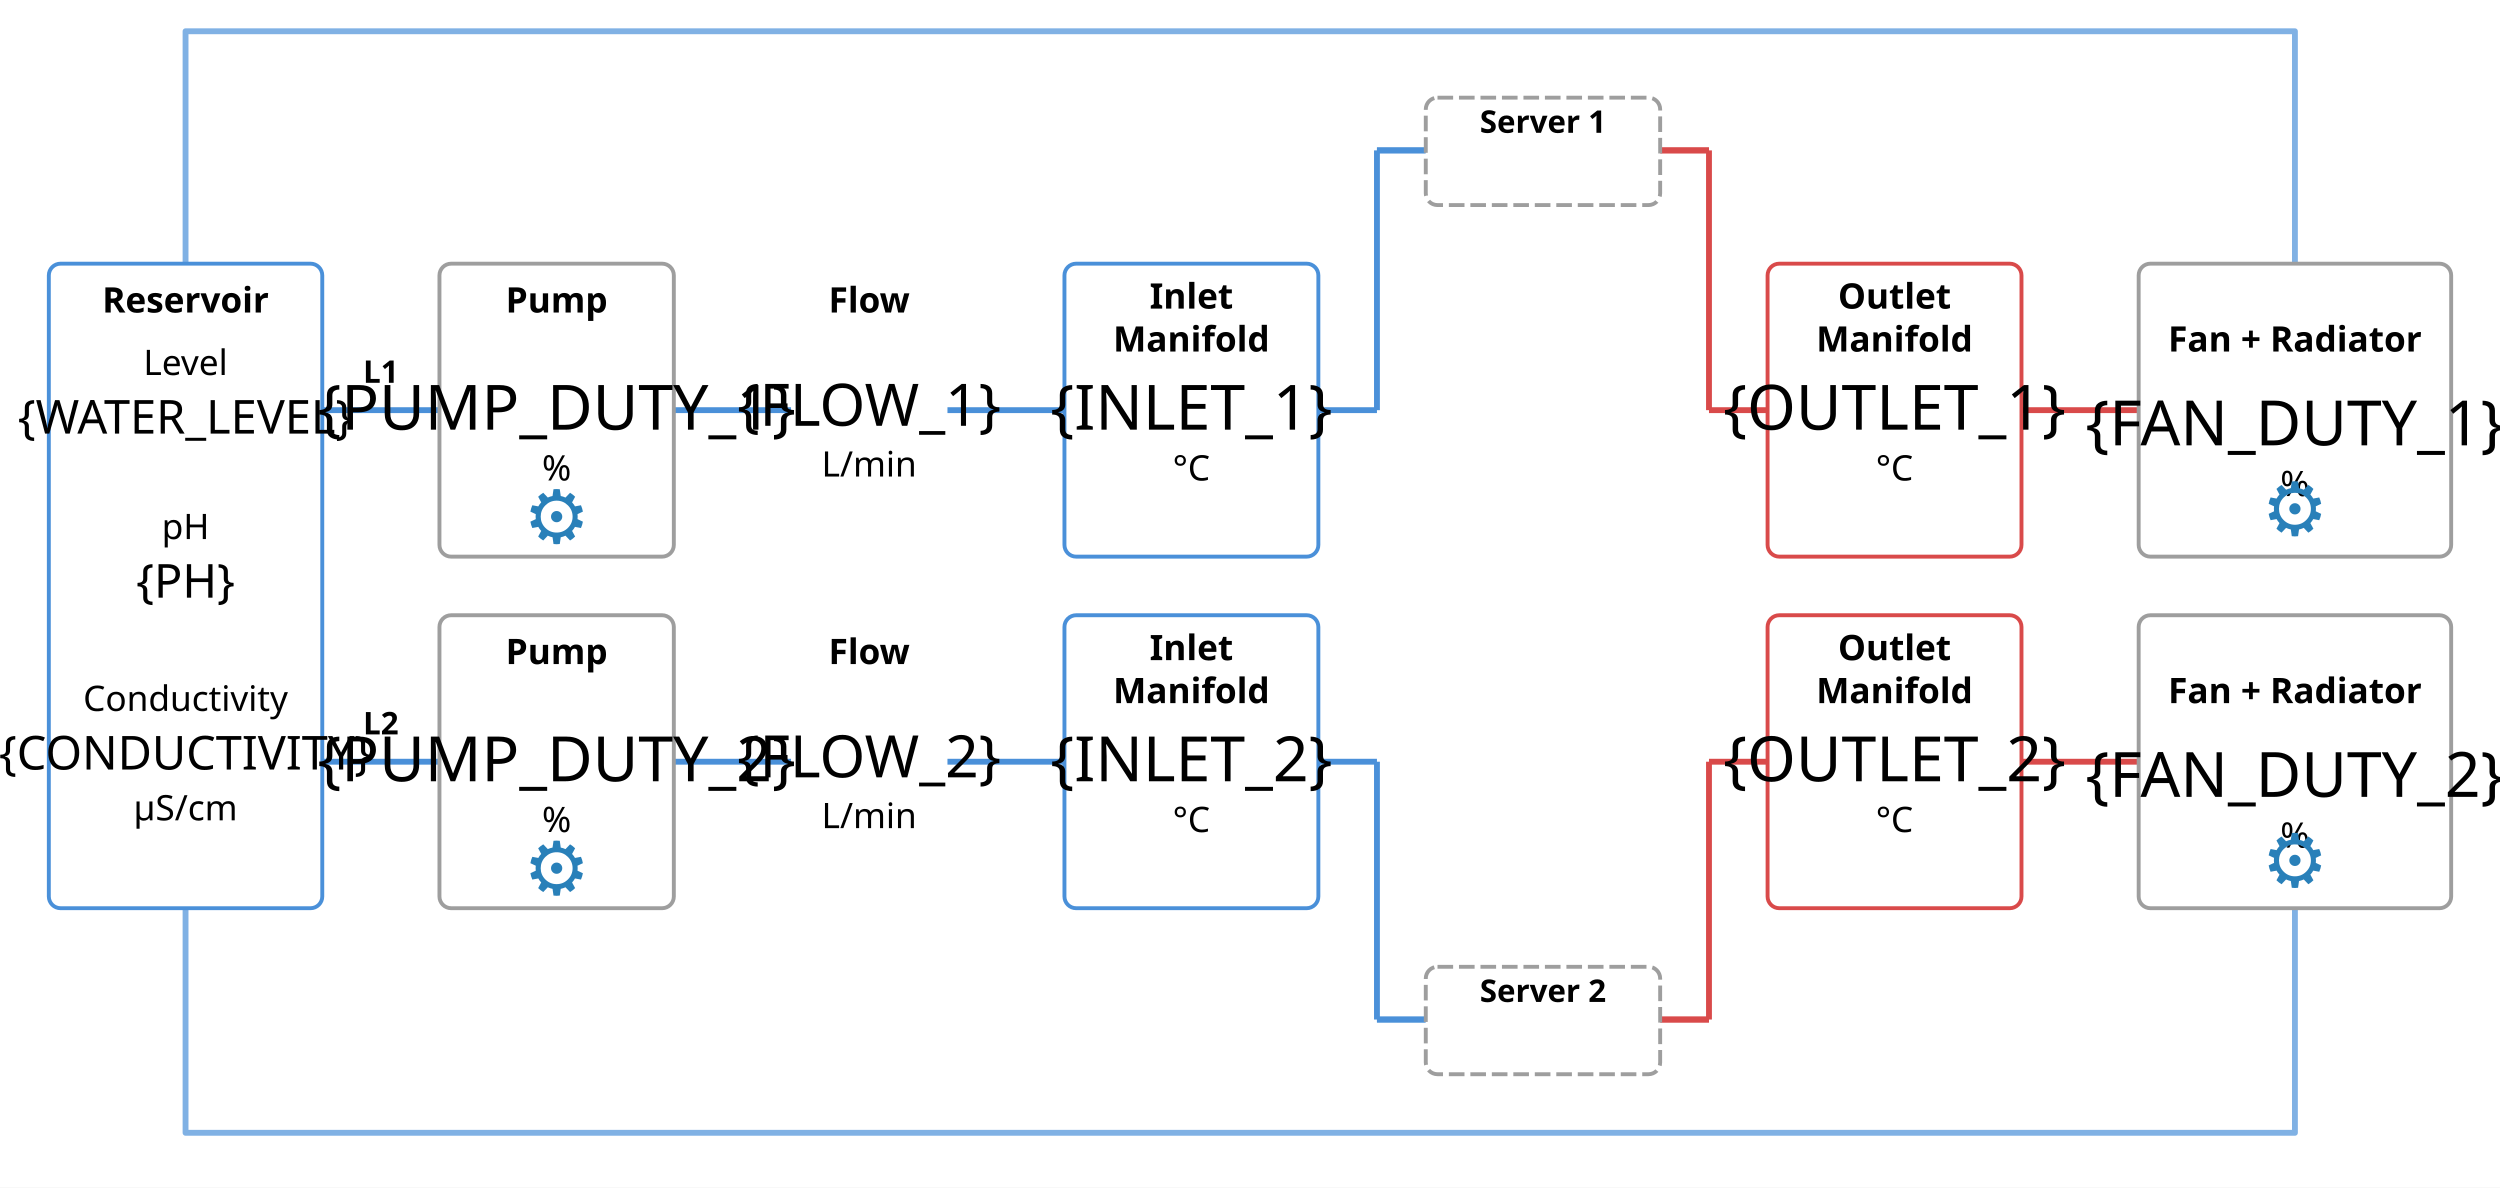
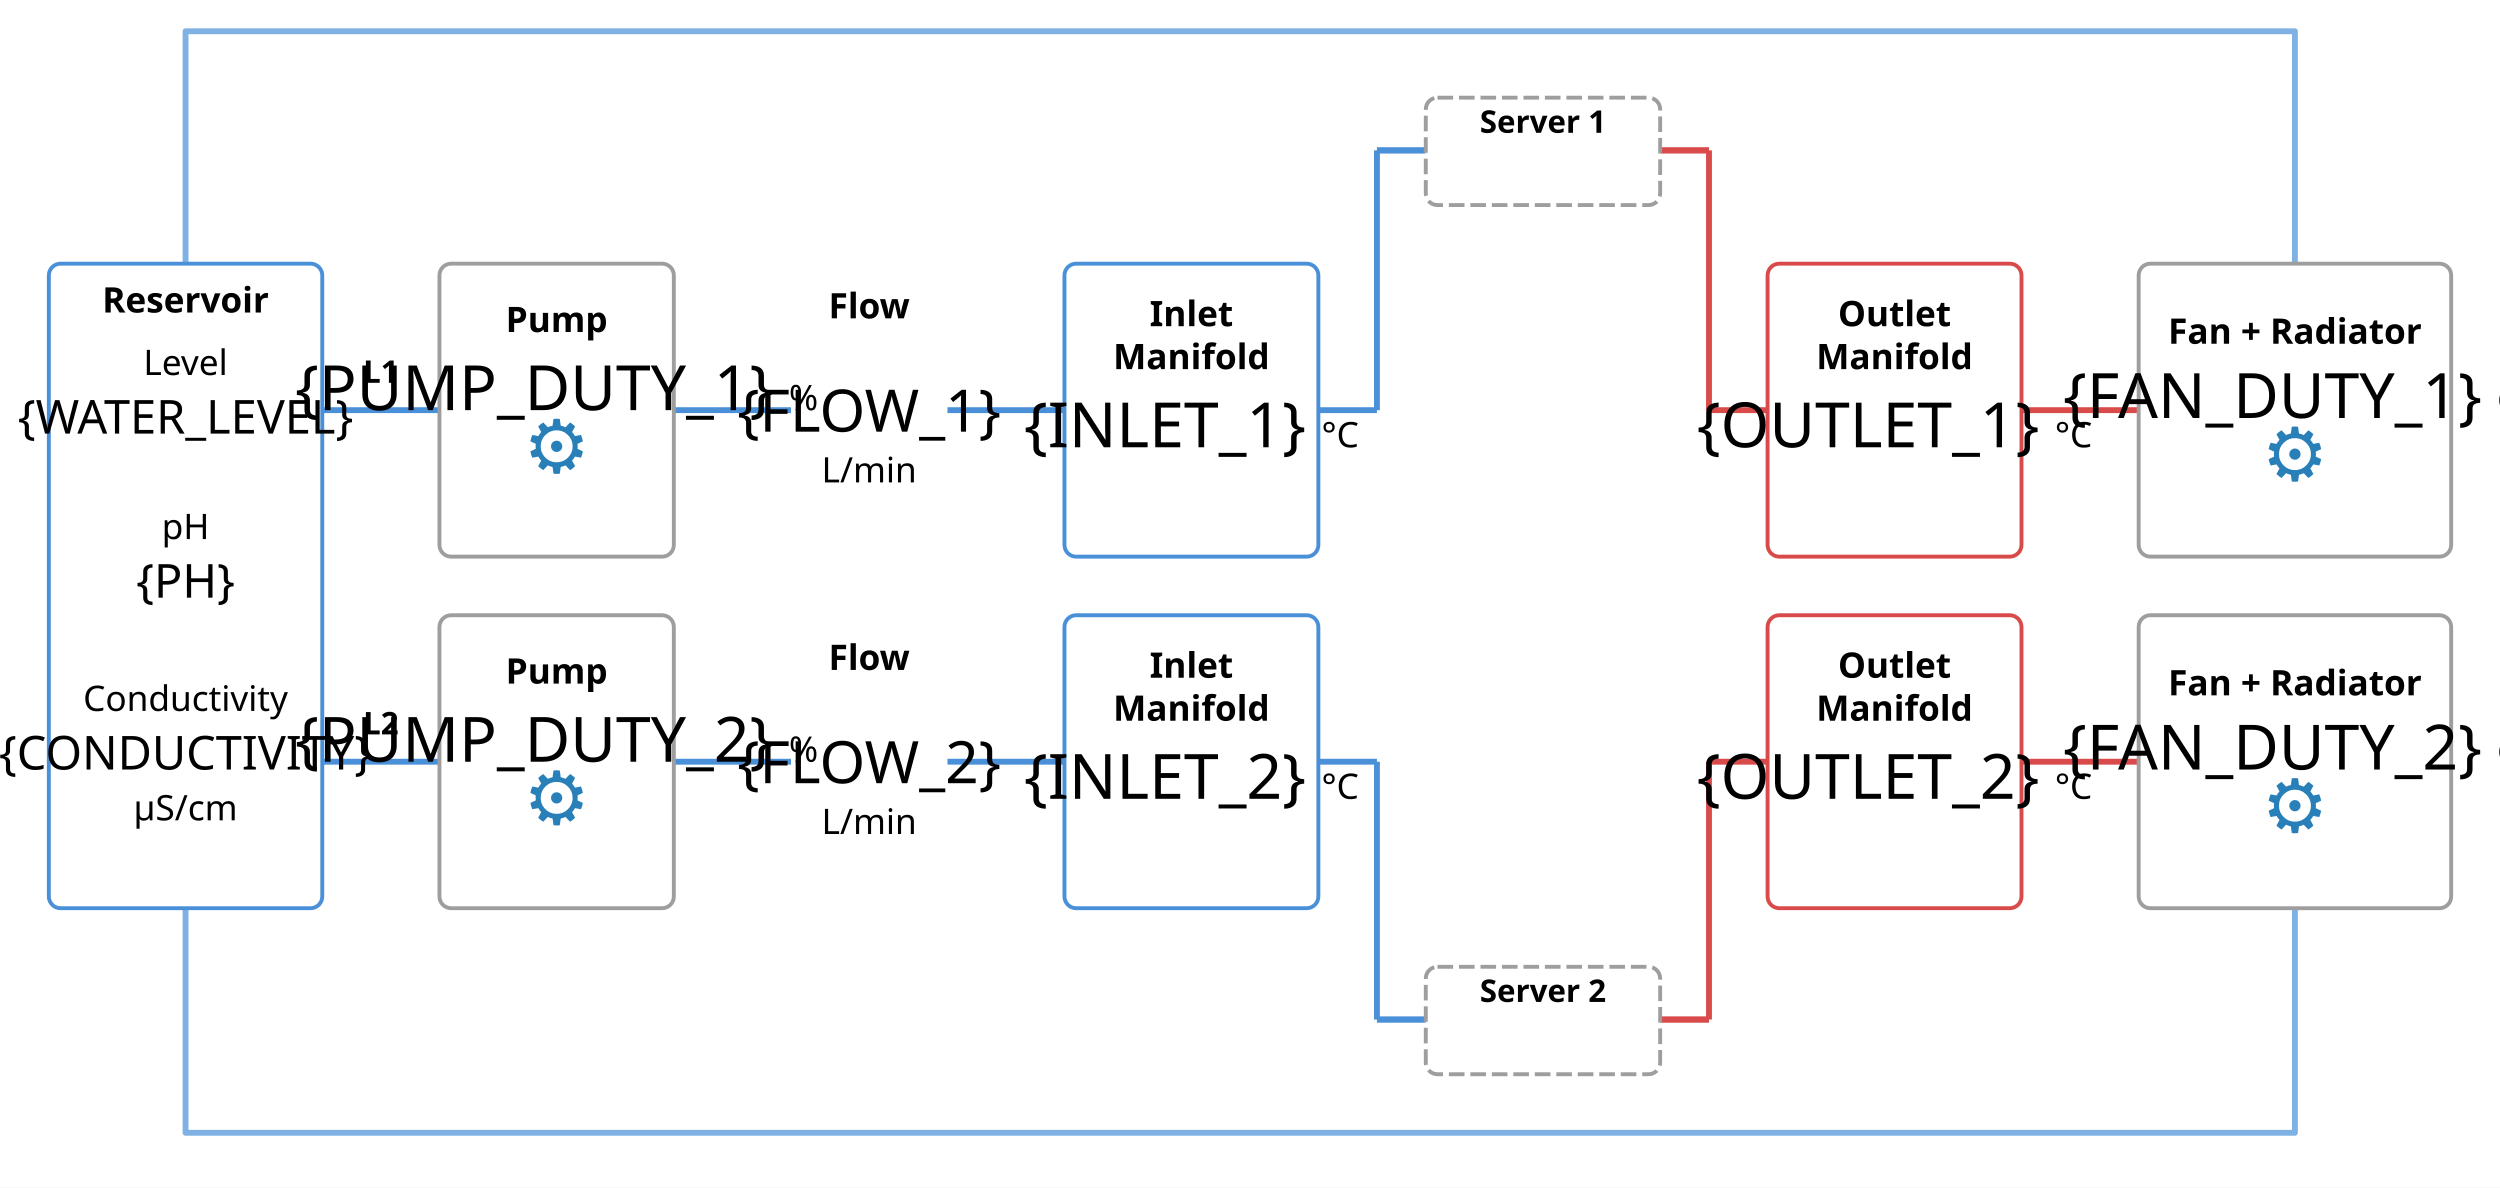
<svg xmlns="http://www.w3.org/2000/svg" viewBox="0 0 1280 608" width="1280" height="608">
  <rect width="1280" height="608" fill="#ffffff" />
  <polyline points="1175,135 1175,16 95,16 95,135" fill="none" stroke="#4a90d9" stroke-width="3" stroke-linejoin="round" opacity="0.7" />
  <polyline points="1175,445 1175,580 95,580 95,445" fill="none" stroke="#4a90d9" stroke-width="3" stroke-linejoin="round" opacity="0.7" />
  <line x1="165" y1="210" x2="225" y2="210" stroke="#4a90d9" stroke-width="3" />
  <line x1="345" y1="210" x2="405" y2="210" stroke="#4a90d9" stroke-width="3" />
  <line x1="485" y1="210" x2="545" y2="210" stroke="#4a90d9" stroke-width="3" />
  <line x1="675" y1="210" x2="705" y2="210" stroke="#4a90d9" stroke-width="3" />
  <line x1="705" y1="210" x2="705" y2="77" stroke="#4a90d9" stroke-width="3" />
  <line x1="705" y1="77" x2="730" y2="77" stroke="#4a90d9" stroke-width="3" />
  <line x1="165" y1="390" x2="225" y2="390" stroke="#4a90d9" stroke-width="3" />
  <line x1="345" y1="390" x2="405" y2="390" stroke="#4a90d9" stroke-width="3" />
  <line x1="485" y1="390" x2="545" y2="390" stroke="#4a90d9" stroke-width="3" />
  <line x1="675" y1="390" x2="705" y2="390" stroke="#4a90d9" stroke-width="3" />
  <line x1="705" y1="390" x2="705" y2="522" stroke="#4a90d9" stroke-width="3" />
  <line x1="705" y1="522" x2="730" y2="522" stroke="#4a90d9" stroke-width="3" />
  <line x1="850" y1="77" x2="875" y2="77" stroke="#d94a4a" stroke-width="3" />
  <line x1="875" y1="77" x2="875" y2="210" stroke="#d94a4a" stroke-width="3" />
  <line x1="875" y1="210" x2="905" y2="210" stroke="#d94a4a" stroke-width="3" />
  <line x1="850" y1="522" x2="875" y2="522" stroke="#d94a4a" stroke-width="3" />
  <line x1="875" y1="522" x2="875" y2="390" stroke="#d94a4a" stroke-width="3" />
  <line x1="875" y1="390" x2="905" y2="390" stroke="#d94a4a" stroke-width="3" />
  <line x1="1035" y1="210" x2="1095" y2="210" stroke="#d94a4a" stroke-width="3" />
  <line x1="1035" y1="390" x2="1095" y2="390" stroke="#d94a4a" stroke-width="3" />
  <rect x="25" y="135" width="140" height="330" rx="6" fill="#ffffff" stroke="#4a90d9" stroke-width="2" />
  <rect x="225" y="135" width="120" height="150" rx="6" fill="#ffffff" stroke="#9e9e9e" stroke-width="2" />
  <rect x="225" y="315" width="120" height="150" rx="6" fill="#ffffff" stroke="#9e9e9e" stroke-width="2" />
  <rect x="405" y="135" width="80" height="150" rx="6" fill="#ffffff" stroke="none" />
  <rect x="405" y="315" width="80" height="150" rx="6" fill="#ffffff" stroke="none" />
  <rect x="545" y="135" width="130" height="150" rx="6" fill="#ffffff" stroke="#4a90d9" stroke-width="2" />
  <rect x="545" y="315" width="130" height="150" rx="6" fill="#ffffff" stroke="#4a90d9" stroke-width="2" />
  <rect x="905" y="135" width="130" height="150" rx="6" fill="#ffffff" stroke="#d94a4a" stroke-width="2" />
  <rect x="905" y="315" width="130" height="150" rx="6" fill="#ffffff" stroke="#d94a4a" stroke-width="2" />
  <rect x="1095" y="135" width="160" height="150" rx="6" fill="#ffffff" stroke="#9e9e9e" stroke-width="2" />
  <rect x="1095" y="315" width="160" height="150" rx="6" fill="#ffffff" stroke="#9e9e9e" stroke-width="2" />
  <line x1="705" y1="77" x2="730" y2="77" stroke="#4a90d9" stroke-width="3" />
  <line x1="850" y1="77" x2="875" y2="77" stroke="#d94a4a" stroke-width="3" />
  <line x1="705" y1="522" x2="730" y2="522" stroke="#4a90d9" stroke-width="3" />
  <line x1="850" y1="522" x2="875" y2="522" stroke="#d94a4a" stroke-width="3" />
  <rect x="730" y="50" width="120" height="55" rx="6" fill="#ffffff" stroke="#9e9e9e" stroke-width="2" stroke-dasharray="8,3" />
  <rect x="730" y="495" width="120" height="55" rx="6" fill="#ffffff" stroke="#9e9e9e" stroke-width="2" stroke-dasharray="8,3" />
  <text x="95" y="160" text-anchor="middle" font-family="sans-serif" font-size="18" font-weight="bold" fill="#000000">Reservoir</text>
  <text x="95" y="192" text-anchor="middle" font-family="sans-serif" font-size="18" fill="#000000">Level</text>
  <text x="95" y="222" text-anchor="middle" font-family="sans-serif" font-size="24" fill="{WATER_LEVEL_C}">{WATER_LEVEL}</text>
  <text x="95" y="276" text-anchor="middle" font-family="sans-serif" font-size="18" fill="#000000">pH</text>
  <text x="95" y="306" text-anchor="middle" font-family="sans-serif" font-size="24" fill="#000000">{PH}</text>
  <text x="95" y="364" text-anchor="middle" font-family="sans-serif" font-size="18" fill="#000000">Conductivity</text>
  <text x="95" y="394" text-anchor="middle" font-family="sans-serif" font-size="24" fill="#000000">{CONDUCTIVITY}</text>
  <text x="95" y="420" text-anchor="middle" font-family="sans-serif" font-size="18" fill="#000000">µS/cm</text>
  <text x="195" y="196" text-anchor="middle" font-family="sans-serif" font-size="16" font-weight="bold" fill="#000000">L1</text>
  <text x="195" y="376" text-anchor="middle" font-family="sans-serif" font-size="16" font-weight="bold" fill="#000000">L2</text>
-   <text x="285" y="160" text-anchor="middle" font-family="sans-serif" font-size="18" font-weight="bold" fill="#000000">Pump</text>
-   <text x="285" y="220" text-anchor="middle" font-family="sans-serif" font-size="32" fill="#000000">{PUMP_DUTY_1}</text>
-   <text x="285" y="246" text-anchor="middle" font-family="sans-serif" font-size="18" fill="#000000">%</text>
-   <text x="285" y="278" text-anchor="middle" font-family="sans-serif" font-size="38" fill="#2980b9">⚙</text>
-   <text x="285" y="340" text-anchor="middle" font-family="sans-serif" font-size="18" font-weight="bold" fill="#000000">Pump</text>
-   <text x="285" y="400" text-anchor="middle" font-family="sans-serif" font-size="32" fill="#000000">{PUMP_DUTY_2}</text>
-   <text x="285" y="426" text-anchor="middle" font-family="sans-serif" font-size="18" fill="#000000">%</text>
-   <text x="285" y="458" text-anchor="middle" font-family="sans-serif" font-size="38" fill="#2980b9">⚙</text>
-   <text x="445" y="160" text-anchor="middle" font-family="sans-serif" font-size="18" font-weight="bold" fill="#000000">Flow</text>
-   <text x="445" y="218" text-anchor="middle" font-family="sans-serif" font-size="30" fill="#000000">{FLOW_1}</text>
-   <text x="445" y="244" text-anchor="middle" font-family="sans-serif" font-size="18" fill="#000000">L/min</text>
-   <text x="445" y="340" text-anchor="middle" font-family="sans-serif" font-size="18" font-weight="bold" fill="#000000">Flow</text>
-   <text x="445" y="398" text-anchor="middle" font-family="sans-serif" font-size="30" fill="#000000">{FLOW_2}</text>
-   <text x="445" y="424" text-anchor="middle" font-family="sans-serif" font-size="18" fill="#000000">L/min</text>
-   <text x="610" y="158" text-anchor="middle" font-family="sans-serif" font-size="18" font-weight="bold" fill="#000000">Inlet</text>
-   <text x="610" y="180" text-anchor="middle" font-family="sans-serif" font-size="18" font-weight="bold" fill="#000000">Manifold</text>
-   <text x="610" y="220" text-anchor="middle" font-family="sans-serif" font-size="32" fill="{INLET_1_C}">{INLET_1}</text>
-   <text x="610" y="246" text-anchor="middle" font-family="sans-serif" font-size="18" fill="#000000">°C</text>
-   <text x="610" y="338" text-anchor="middle" font-family="sans-serif" font-size="18" font-weight="bold" fill="#000000">Inlet</text>
-   <text x="610" y="360" text-anchor="middle" font-family="sans-serif" font-size="18" font-weight="bold" fill="#000000">Manifold</text>
-   <text x="610" y="400" text-anchor="middle" font-family="sans-serif" font-size="32" fill="{INLET_2_C}">{INLET_2}</text>
-   <text x="610" y="426" text-anchor="middle" font-family="sans-serif" font-size="18" fill="#000000">°C</text>
+   <text x="285" y="170" text-anchor="middle" font-family="sans-serif" font-size="18" font-weight="bold" fill="#000000">Pump</text>
+   <text x="285" y="210" text-anchor="middle" font-family="sans-serif" font-size="32" fill="#000000">{PUMP_DUTY_1}<tspan dx="8" font-size="18">%</tspan>
+   </text>
+   <text x="285" y="242" text-anchor="middle" font-family="sans-serif" font-size="38" fill="#2980b9">⚙</text>
+   <text x="285" y="350" text-anchor="middle" font-family="sans-serif" font-size="18" font-weight="bold" fill="#000000">Pump</text>
+   <text x="285" y="390" text-anchor="middle" font-family="sans-serif" font-size="32" fill="#000000">{PUMP_DUTY_2}<tspan dx="8" font-size="18">%</tspan>
+   </text>
+   <text x="285" y="422" text-anchor="middle" font-family="sans-serif" font-size="38" fill="#2980b9">⚙</text>
+   <text x="445" y="163" text-anchor="middle" font-family="sans-serif" font-size="18" font-weight="bold" fill="#000000">Flow</text>
+   <text x="445" y="221" text-anchor="middle" font-family="sans-serif" font-size="30" fill="#000000">{FLOW_1}</text>
+   <text x="445" y="247" text-anchor="middle" font-family="sans-serif" font-size="18" fill="#000000">L/min</text>
+   <text x="445" y="343" text-anchor="middle" font-family="sans-serif" font-size="18" font-weight="bold" fill="#000000">Flow</text>
+   <text x="445" y="401" text-anchor="middle" font-family="sans-serif" font-size="30" fill="#000000">{FLOW_2}</text>
+   <text x="445" y="427" text-anchor="middle" font-family="sans-serif" font-size="18" fill="#000000">L/min</text>
+   <text x="610" y="167" text-anchor="middle" font-family="sans-serif" font-size="18" font-weight="bold" fill="#000000">Inlet</text>
+   <text x="610" y="189" text-anchor="middle" font-family="sans-serif" font-size="18" font-weight="bold" fill="#000000">Manifold</text>
+   <text x="610" y="229" text-anchor="middle" font-family="sans-serif" font-size="32" fill="{INLET_1_C}">{INLET_1}<tspan dx="8" font-size="18">°C</tspan>
+   </text>
+   <text x="610" y="347" text-anchor="middle" font-family="sans-serif" font-size="18" font-weight="bold" fill="#000000">Inlet</text>
+   <text x="610" y="369" text-anchor="middle" font-family="sans-serif" font-size="18" font-weight="bold" fill="#000000">Manifold</text>
+   <text x="610" y="409" text-anchor="middle" font-family="sans-serif" font-size="32" fill="{INLET_2_C}">{INLET_2}<tspan dx="8" font-size="18">°C</tspan>
+   </text>
  <text x="790" y="68" text-anchor="middle" font-family="sans-serif" font-size="16" font-weight="bold" fill="#000000">Server 1</text>
  <text x="790" y="513" text-anchor="middle" font-family="sans-serif" font-size="16" font-weight="bold" fill="#000000">Server 2</text>
-   <text x="970" y="158" text-anchor="middle" font-family="sans-serif" font-size="18" font-weight="bold" fill="#000000">Outlet</text>
-   <text x="970" y="180" text-anchor="middle" font-family="sans-serif" font-size="18" font-weight="bold" fill="#000000">Manifold</text>
-   <text x="970" y="220" text-anchor="middle" font-family="sans-serif" font-size="32" fill="{OUTLET_1_C}">{OUTLET_1}</text>
-   <text x="970" y="246" text-anchor="middle" font-family="sans-serif" font-size="18" fill="#000000">°C</text>
-   <text x="970" y="338" text-anchor="middle" font-family="sans-serif" font-size="18" font-weight="bold" fill="#000000">Outlet</text>
-   <text x="970" y="360" text-anchor="middle" font-family="sans-serif" font-size="18" font-weight="bold" fill="#000000">Manifold</text>
-   <text x="970" y="400" text-anchor="middle" font-family="sans-serif" font-size="32" fill="{OUTLET_2_C}">{OUTLET_2}</text>
-   <text x="970" y="426" text-anchor="middle" font-family="sans-serif" font-size="18" fill="#000000">°C</text>
-   <text x="1175" y="180" text-anchor="middle" font-family="sans-serif" font-size="18" font-weight="bold" fill="#000000">Fan + Radiator</text>
-   <text x="1175" y="228" text-anchor="middle" font-family="sans-serif" font-size="32" fill="#000000">{FAN_DUTY_1}</text>
-   <text x="1175" y="254" text-anchor="middle" font-family="sans-serif" font-size="18" fill="#000000">%</text>
-   <text x="1175" y="274" text-anchor="middle" font-family="sans-serif" font-size="38" fill="#2980b9">⚙</text>
-   <text x="1175" y="360" text-anchor="middle" font-family="sans-serif" font-size="18" font-weight="bold" fill="#000000">Fan + Radiator</text>
-   <text x="1175" y="408" text-anchor="middle" font-family="sans-serif" font-size="32" fill="#000000">{FAN_DUTY_2}</text>
-   <text x="1175" y="434" text-anchor="middle" font-family="sans-serif" font-size="18" fill="#000000">%</text>
-   <text x="1175" y="454" text-anchor="middle" font-family="sans-serif" font-size="38" fill="#2980b9">⚙</text>
+   <text x="970" y="167" text-anchor="middle" font-family="sans-serif" font-size="18" font-weight="bold" fill="#000000">Outlet</text>
+   <text x="970" y="189" text-anchor="middle" font-family="sans-serif" font-size="18" font-weight="bold" fill="#000000">Manifold</text>
+   <text x="970" y="229" text-anchor="middle" font-family="sans-serif" font-size="32" fill="{OUTLET_1_C}">{OUTLET_1}<tspan dx="8" font-size="18">°C</tspan>
+   </text>
+   <text x="970" y="347" text-anchor="middle" font-family="sans-serif" font-size="18" font-weight="bold" fill="#000000">Outlet</text>
+   <text x="970" y="369" text-anchor="middle" font-family="sans-serif" font-size="18" font-weight="bold" fill="#000000">Manifold</text>
+   <text x="970" y="409" text-anchor="middle" font-family="sans-serif" font-size="32" fill="{OUTLET_2_C}">{OUTLET_2}<tspan dx="8" font-size="18">°C</tspan>
+   </text>
+   <text x="1175" y="176" text-anchor="middle" font-family="sans-serif" font-size="18" font-weight="bold" fill="#000000">Fan + Radiator</text>
+   <text x="1175" y="214" text-anchor="middle" font-family="sans-serif" font-size="32" fill="#000000">{FAN_DUTY_1}<tspan dx="8" font-size="18">%</tspan>
+   </text>
+   <text x="1175" y="246" text-anchor="middle" font-family="sans-serif" font-size="38" fill="#2980b9">⚙</text>
+   <text x="1175" y="356" text-anchor="middle" font-family="sans-serif" font-size="18" font-weight="bold" fill="#000000">Fan + Radiator</text>
+   <text x="1175" y="394" text-anchor="middle" font-family="sans-serif" font-size="32" fill="#000000">{FAN_DUTY_2}<tspan dx="8" font-size="18">%</tspan>
+   </text>
+   <text x="1175" y="426" text-anchor="middle" font-family="sans-serif" font-size="38" fill="#2980b9">⚙</text>
</svg>
